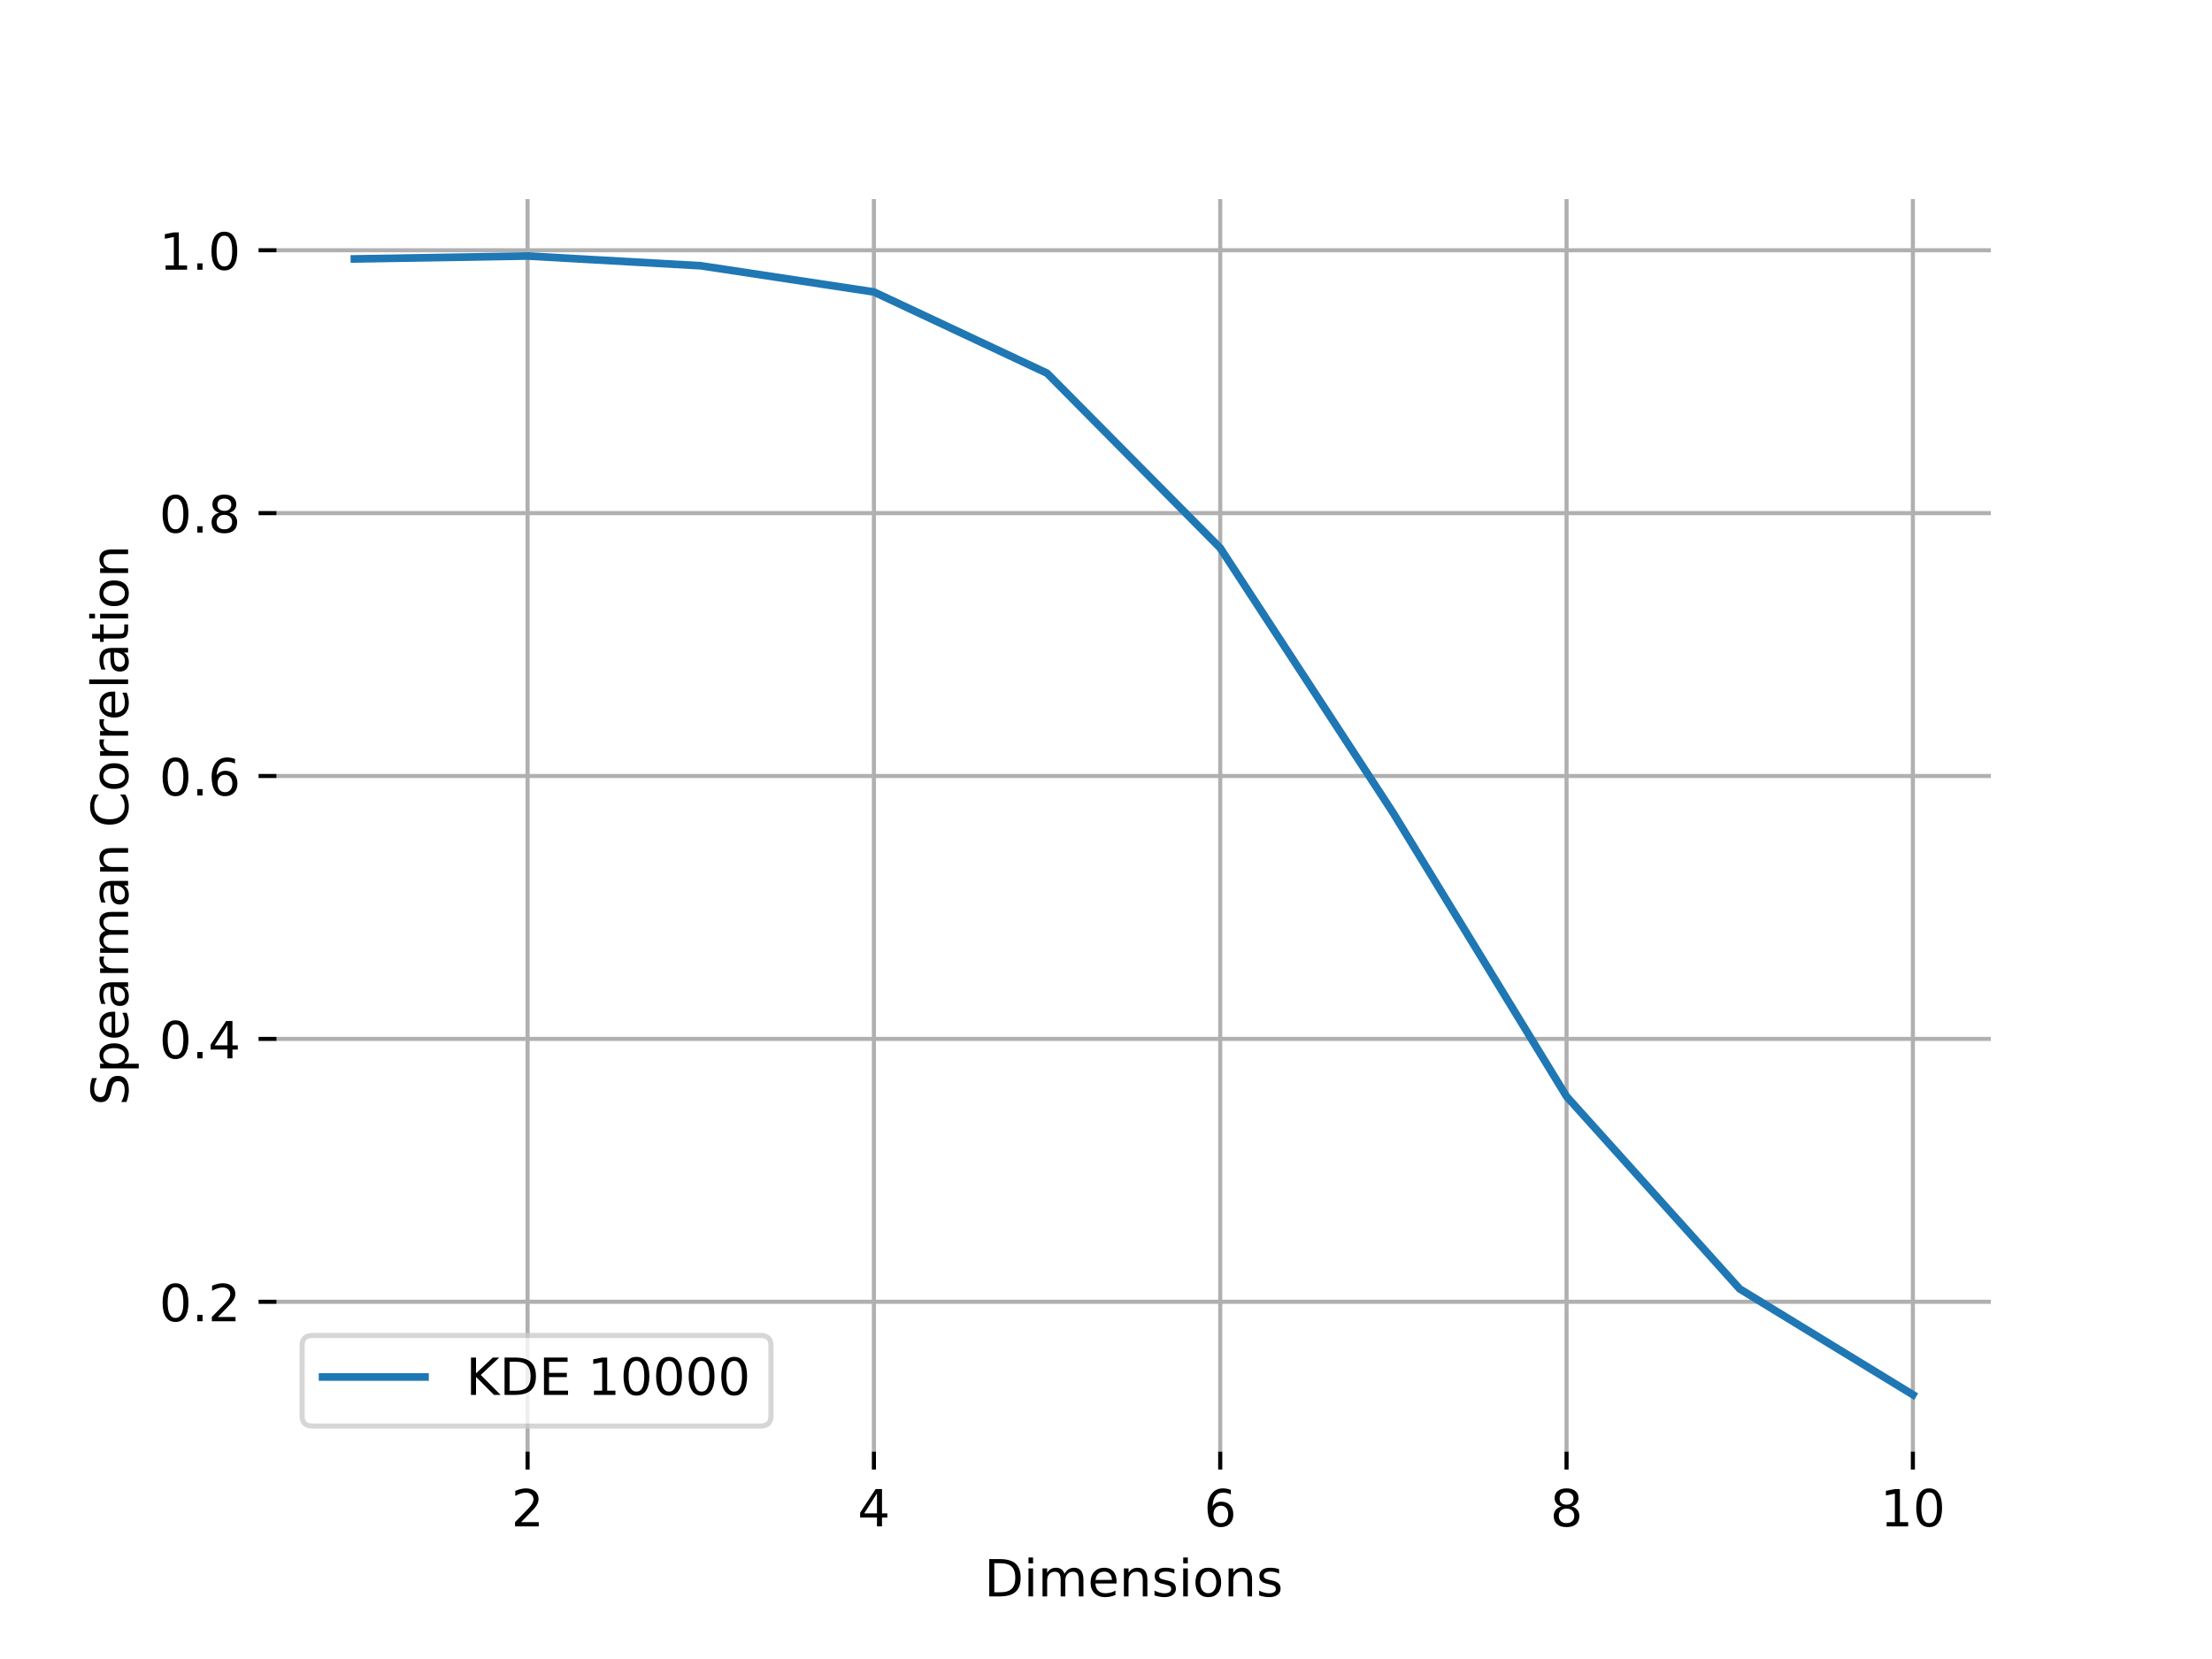
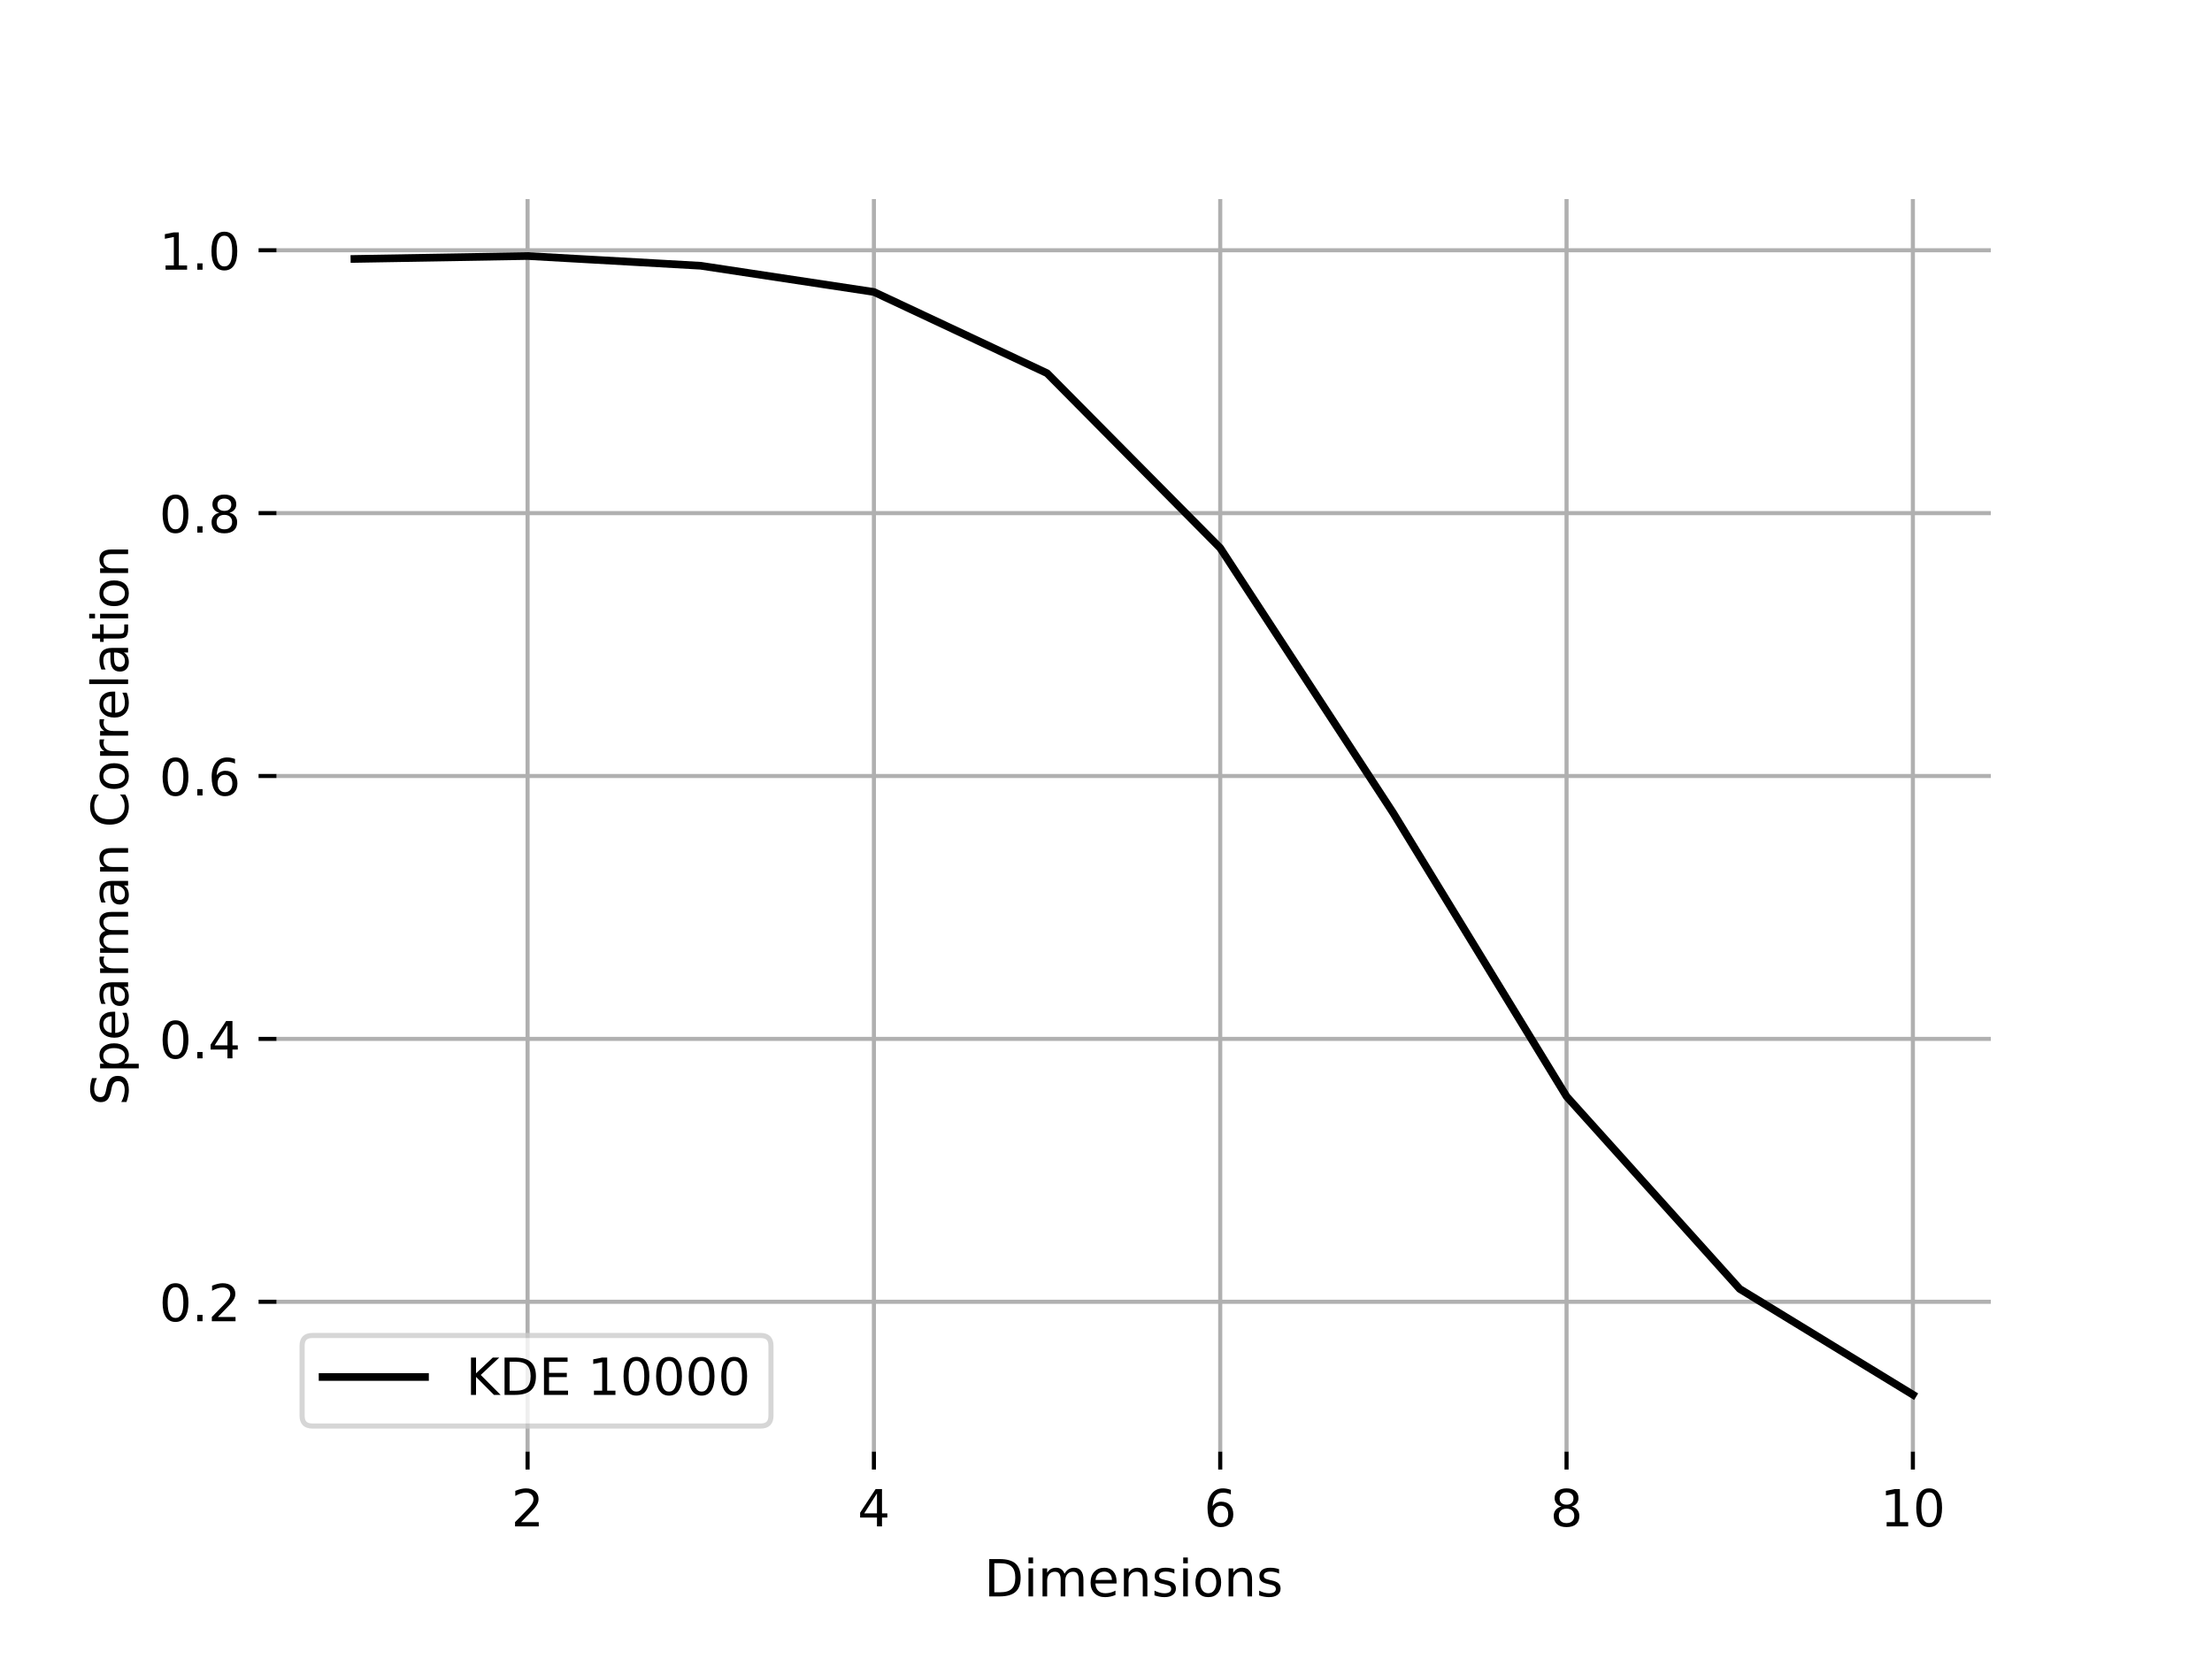
<svg xmlns="http://www.w3.org/2000/svg" xmlns:xlink="http://www.w3.org/1999/xlink" height="324pt" version="1.1" viewBox="0 0 432 324" width="432pt">
  <defs>
    <style type="text/css">
*{stroke-linecap:butt;stroke-linejoin:round;}
  </style>
  </defs>
  <g id="figure_1">
    <g id="patch_1">
      <path d="M 0 324  L 432 324  L 432 0  L 0 0  z " style="fill:#ffffff;" />
    </g>
    <g id="axes_1">
      <g id="matplotlib.axis_1">
        <g id="xtick_1">
          <g id="line2d_1">
-             <path clip-path="url(#pe624184699)" d="M 103.036 283.5  L 103.036 38.88  " style="fill:none;stroke:#b0b0b0;stroke-linecap:square;stroke-width:0.8;" />
+             <path clip-path="url(#pd513f4322f)" d="M 103.036 283.5  L 103.036 38.88  " style="fill:none;stroke:#b0b0b0;stroke-linecap:square;stroke-width:0.8;" />
          </g>
          <g id="line2d_2">
            <defs>
-               <path d="M 0 0  L 0 3.5  " id="m9b1f630b3a" style="stroke:#000000;stroke-width:0.8;" />
-             </defs>
-             <g>
-               <use style="stroke:#000000;stroke-width:0.8;" x="103.036" xlink:href="#m9b1f630b3a" y="283.5" />
+               <path d="M 0 0  L 0 3.5  " id="mafa93c321e" style="stroke:#000000;stroke-width:0.8;" />
+             </defs>
+             <g>
+               <use style="stroke:#000000;stroke-width:0.8;" x="103.036" xlink:href="#mafa93c321e" y="283.5" />
            </g>
          </g>
          <g id="text_1">
            <defs>
              <path d="M 19.188 8.297  L 53.609 8.297  L 53.609 0  L 7.328 0  L 7.328 8.297  Q 12.938 14.109 22.625 23.891  Q 32.328 33.688 34.812 36.531  Q 39.547 41.844 41.422 45.531  Q 43.312 49.219 43.312 52.781  Q 43.312 58.594 39.234 62.25  Q 35.156 65.922 28.609 65.922  Q 23.969 65.922 18.812 64.312  Q 13.672 62.703 7.812 59.422  L 7.812 69.391  Q 13.766 71.781 18.938 73  Q 24.125 74.219 28.422 74.219  Q 39.75 74.219 46.484 68.547  Q 53.219 62.891 53.219 53.422  Q 53.219 48.922 51.531 44.891  Q 49.859 40.875 45.406 35.406  Q 44.188 33.984 37.641 27.219  Q 31.109 20.453 19.188 8.297  z " id="DejaVuSans-50" />
            </defs>
            <g transform="translate(99.85511 298.0984)scale(0.1 -0.1)">
              <use xlink:href="#DejaVuSans-50" />
            </g>
          </g>
        </g>
        <g id="xtick_2">
          <g id="line2d_3">
-             <path clip-path="url(#pe624184699)" d="M 170.673 283.5  L 170.673 38.88  " style="fill:none;stroke:#b0b0b0;stroke-linecap:square;stroke-width:0.8;" />
+             <path clip-path="url(#pd513f4322f)" d="M 170.673 283.5  L 170.673 38.88  " style="fill:none;stroke:#b0b0b0;stroke-linecap:square;stroke-width:0.8;" />
          </g>
          <g id="line2d_4">
            <g>
-               <use style="stroke:#000000;stroke-width:0.8;" x="170.673" xlink:href="#m9b1f630b3a" y="283.5" />
+               <use style="stroke:#000000;stroke-width:0.8;" x="170.673" xlink:href="#mafa93c321e" y="283.5" />
            </g>
          </g>
          <g id="text_2">
            <defs>
              <path d="M 37.797 64.312  L 12.891 25.391  L 37.797 25.391  z M 35.203 72.906  L 47.609 72.906  L 47.609 25.391  L 58.016 25.391  L 58.016 17.188  L 47.609 17.188  L 47.609 0  L 37.797 0  L 37.797 17.188  L 4.891 17.188  L 4.891 26.703  z " id="DejaVuSans-52" />
            </defs>
            <g transform="translate(167.4915 298.0984)scale(0.1 -0.1)">
              <use xlink:href="#DejaVuSans-52" />
            </g>
          </g>
        </g>
        <g id="xtick_3">
          <g id="line2d_5">
-             <path clip-path="url(#pe624184699)" d="M 238.309 283.5  L 238.309 38.88  " style="fill:none;stroke:#b0b0b0;stroke-linecap:square;stroke-width:0.8;" />
+             <path clip-path="url(#pd513f4322f)" d="M 238.309 283.5  L 238.309 38.88  " style="fill:none;stroke:#b0b0b0;stroke-linecap:square;stroke-width:0.8;" />
          </g>
          <g id="line2d_6">
            <g>
-               <use style="stroke:#000000;stroke-width:0.8;" x="238.309" xlink:href="#m9b1f630b3a" y="283.5" />
+               <use style="stroke:#000000;stroke-width:0.8;" x="238.309" xlink:href="#mafa93c321e" y="283.5" />
            </g>
          </g>
          <g id="text_3">
            <defs>
              <path d="M 33.016 40.375  Q 26.375 40.375 22.484 35.828  Q 18.609 31.297 18.609 23.391  Q 18.609 15.531 22.484 10.953  Q 26.375 6.391 33.016 6.391  Q 39.656 6.391 43.531 10.953  Q 47.406 15.531 47.406 23.391  Q 47.406 31.297 43.531 35.828  Q 39.656 40.375 33.016 40.375  z M 52.594 71.297  L 52.594 62.312  Q 48.875 64.062 45.094 64.984  Q 41.312 65.922 37.594 65.922  Q 27.828 65.922 22.672 59.328  Q 17.531 52.734 16.797 39.406  Q 19.672 43.656 24.016 45.922  Q 28.375 48.188 33.594 48.188  Q 44.578 48.188 50.953 41.516  Q 57.328 34.859 57.328 23.391  Q 57.328 12.156 50.688 5.359  Q 44.047 -1.422 33.016 -1.422  Q 20.359 -1.422 13.672 8.266  Q 6.984 17.969 6.984 36.375  Q 6.984 53.656 15.188 63.938  Q 23.391 74.219 37.203 74.219  Q 40.922 74.219 44.703 73.484  Q 48.484 72.75 52.594 71.297  z " id="DejaVuSans-54" />
            </defs>
            <g transform="translate(235.1278 298.0984)scale(0.1 -0.1)">
              <use xlink:href="#DejaVuSans-54" />
            </g>
          </g>
        </g>
        <g id="xtick_4">
          <g id="line2d_7">
-             <path clip-path="url(#pe624184699)" d="M 305.945 283.5  L 305.945 38.88  " style="fill:none;stroke:#b0b0b0;stroke-linecap:square;stroke-width:0.8;" />
+             <path clip-path="url(#pd513f4322f)" d="M 305.945 283.5  L 305.945 38.88  " style="fill:none;stroke:#b0b0b0;stroke-linecap:square;stroke-width:0.8;" />
          </g>
          <g id="line2d_8">
            <g>
-               <use style="stroke:#000000;stroke-width:0.8;" x="305.945" xlink:href="#m9b1f630b3a" y="283.5" />
+               <use style="stroke:#000000;stroke-width:0.8;" x="305.945" xlink:href="#mafa93c321e" y="283.5" />
            </g>
          </g>
          <g id="text_4">
            <defs>
              <path d="M 31.781 34.625  Q 24.75 34.625 20.719 30.859  Q 16.703 27.094 16.703 20.516  Q 16.703 13.922 20.719 10.156  Q 24.75 6.391 31.781 6.391  Q 38.812 6.391 42.859 10.172  Q 46.922 13.969 46.922 20.516  Q 46.922 27.094 42.891 30.859  Q 38.875 34.625 31.781 34.625  z M 21.922 38.812  Q 15.578 40.375 12.031 44.719  Q 8.5 49.078 8.5 55.328  Q 8.5 64.062 14.719 69.141  Q 20.953 74.219 31.781 74.219  Q 42.672 74.219 48.875 69.141  Q 55.078 64.062 55.078 55.328  Q 55.078 49.078 51.531 44.719  Q 48 40.375 41.703 38.812  Q 48.828 37.156 52.797 32.312  Q 56.781 27.484 56.781 20.516  Q 56.781 9.906 50.312 4.234  Q 43.844 -1.422 31.781 -1.422  Q 19.734 -1.422 13.25 4.234  Q 6.781 9.906 6.781 20.516  Q 6.781 27.484 10.781 32.312  Q 14.797 37.156 21.922 38.812  z M 18.312 54.391  Q 18.312 48.734 21.844 45.562  Q 25.391 42.391 31.781 42.391  Q 38.141 42.391 41.719 45.562  Q 45.312 48.734 45.312 54.391  Q 45.312 60.062 41.719 63.234  Q 38.141 66.406 31.781 66.406  Q 25.391 66.406 21.844 63.234  Q 18.312 60.062 18.312 54.391  z " id="DejaVuSans-56" />
            </defs>
            <g transform="translate(302.7642 298.0984)scale(0.1 -0.1)">
              <use xlink:href="#DejaVuSans-56" />
            </g>
          </g>
        </g>
        <g id="xtick_5">
          <g id="line2d_9">
-             <path clip-path="url(#pe624184699)" d="M 373.582 283.5  L 373.582 38.88  " style="fill:none;stroke:#b0b0b0;stroke-linecap:square;stroke-width:0.8;" />
+             <path clip-path="url(#pd513f4322f)" d="M 373.582 283.5  L 373.582 38.88  " style="fill:none;stroke:#b0b0b0;stroke-linecap:square;stroke-width:0.8;" />
          </g>
          <g id="line2d_10">
            <g>
-               <use style="stroke:#000000;stroke-width:0.8;" x="373.582" xlink:href="#m9b1f630b3a" y="283.5" />
+               <use style="stroke:#000000;stroke-width:0.8;" x="373.582" xlink:href="#mafa93c321e" y="283.5" />
            </g>
          </g>
          <g id="text_5">
            <defs>
              <path d="M 12.406 8.297  L 28.516 8.297  L 28.516 63.922  L 10.984 60.406  L 10.984 69.391  L 28.422 72.906  L 38.281 72.906  L 38.281 8.297  L 54.391 8.297  L 54.391 0  L 12.406 0  z " id="DejaVuSans-49" />
              <path d="M 31.781 66.406  Q 24.172 66.406 20.328 58.906  Q 16.5 51.422 16.5 36.375  Q 16.5 21.391 20.328 13.891  Q 24.172 6.391 31.781 6.391  Q 39.453 6.391 43.281 13.891  Q 47.125 21.391 47.125 36.375  Q 47.125 51.422 43.281 58.906  Q 39.453 66.406 31.781 66.406  z M 31.781 74.219  Q 44.047 74.219 50.516 64.516  Q 56.984 54.828 56.984 36.375  Q 56.984 17.969 50.516 8.266  Q 44.047 -1.422 31.781 -1.422  Q 19.531 -1.422 13.062 8.266  Q 6.594 17.969 6.594 36.375  Q 6.594 54.828 13.062 64.516  Q 19.531 74.219 31.781 74.219  z " id="DejaVuSans-48" />
            </defs>
            <g transform="translate(367.2193 298.0984)scale(0.1 -0.1)">
              <use xlink:href="#DejaVuSans-49" />
              <use x="63.623" xlink:href="#DejaVuSans-48" />
            </g>
          </g>
        </g>
        <g id="text_6">
          <defs>
            <path d="M 19.672 64.797  L 19.672 8.109  L 31.594 8.109  Q 46.688 8.109 53.688 14.938  Q 60.688 21.781 60.688 36.531  Q 60.688 51.172 53.688 57.984  Q 46.688 64.797 31.594 64.797  z M 9.812 72.906  L 30.078 72.906  Q 51.266 72.906 61.172 64.094  Q 71.094 55.281 71.094 36.531  Q 71.094 17.672 61.125 8.828  Q 51.172 0 30.078 0  L 9.812 0  z " id="DejaVuSans-68" />
            <path d="M 9.422 54.688  L 18.406 54.688  L 18.406 0  L 9.422 0  z M 9.422 75.984  L 18.406 75.984  L 18.406 64.594  L 9.422 64.594  z " id="DejaVuSans-105" />
            <path d="M 52 44.188  Q 55.375 50.25 60.062 53.125  Q 64.75 56 71.094 56  Q 79.641 56 84.281 50.016  Q 88.922 44.047 88.922 33.016  L 88.922 0  L 79.891 0  L 79.891 32.719  Q 79.891 40.578 77.094 44.375  Q 74.312 48.188 68.609 48.188  Q 61.625 48.188 57.562 43.547  Q 53.516 38.922 53.516 30.906  L 53.516 0  L 44.484 0  L 44.484 32.719  Q 44.484 40.625 41.703 44.406  Q 38.922 48.188 33.109 48.188  Q 26.219 48.188 22.156 43.531  Q 18.109 38.875 18.109 30.906  L 18.109 0  L 9.078 0  L 9.078 54.688  L 18.109 54.688  L 18.109 46.188  Q 21.188 51.219 25.484 53.609  Q 29.781 56 35.688 56  Q 41.656 56 45.828 52.969  Q 50 49.953 52 44.188  z " id="DejaVuSans-109" />
            <path d="M 56.203 29.594  L 56.203 25.203  L 14.891 25.203  Q 15.484 15.922 20.484 11.062  Q 25.484 6.203 34.422 6.203  Q 39.594 6.203 44.453 7.469  Q 49.312 8.734 54.109 11.281  L 54.109 2.781  Q 49.266 0.734 44.188 -0.344  Q 39.109 -1.422 33.891 -1.422  Q 20.797 -1.422 13.156 6.188  Q 5.516 13.812 5.516 26.812  Q 5.516 40.234 12.766 48.109  Q 20.016 56 32.328 56  Q 43.359 56 49.781 48.891  Q 56.203 41.797 56.203 29.594  z M 47.219 32.234  Q 47.125 39.594 43.094 43.984  Q 39.062 48.391 32.422 48.391  Q 24.906 48.391 20.391 44.141  Q 15.875 39.891 15.188 32.172  z " id="DejaVuSans-101" />
            <path d="M 54.891 33.016  L 54.891 0  L 45.906 0  L 45.906 32.719  Q 45.906 40.484 42.875 44.328  Q 39.844 48.188 33.797 48.188  Q 26.516 48.188 22.312 43.547  Q 18.109 38.922 18.109 30.906  L 18.109 0  L 9.078 0  L 9.078 54.688  L 18.109 54.688  L 18.109 46.188  Q 21.344 51.125 25.703 53.562  Q 30.078 56 35.797 56  Q 45.219 56 50.047 50.172  Q 54.891 44.344 54.891 33.016  z " id="DejaVuSans-110" />
            <path d="M 44.281 53.078  L 44.281 44.578  Q 40.484 46.531 36.375 47.5  Q 32.281 48.484 27.875 48.484  Q 21.188 48.484 17.844 46.438  Q 14.5 44.391 14.5 40.281  Q 14.5 37.156 16.891 35.375  Q 19.281 33.594 26.516 31.984  L 29.594 31.297  Q 39.156 29.25 43.188 25.516  Q 47.219 21.781 47.219 15.094  Q 47.219 7.469 41.188 3.016  Q 35.156 -1.422 24.609 -1.422  Q 20.219 -1.422 15.453 -0.562  Q 10.688 0.297 5.422 2  L 5.422 11.281  Q 10.406 8.688 15.234 7.391  Q 20.062 6.109 24.812 6.109  Q 31.156 6.109 34.562 8.281  Q 37.984 10.453 37.984 14.406  Q 37.984 18.062 35.516 20.016  Q 33.062 21.969 24.703 23.781  L 21.578 24.516  Q 13.234 26.266 9.516 29.906  Q 5.812 33.547 5.812 39.891  Q 5.812 47.609 11.281 51.797  Q 16.75 56 26.812 56  Q 31.781 56 36.172 55.266  Q 40.578 54.547 44.281 53.078  z " id="DejaVuSans-115" />
            <path d="M 30.609 48.391  Q 23.391 48.391 19.188 42.75  Q 14.984 37.109 14.984 27.297  Q 14.984 17.484 19.156 11.844  Q 23.344 6.203 30.609 6.203  Q 37.797 6.203 41.984 11.859  Q 46.188 17.531 46.188 27.297  Q 46.188 37.016 41.984 42.703  Q 37.797 48.391 30.609 48.391  z M 30.609 56  Q 42.328 56 49.016 48.375  Q 55.719 40.766 55.719 27.297  Q 55.719 13.875 49.016 6.219  Q 42.328 -1.422 30.609 -1.422  Q 18.844 -1.422 12.172 6.219  Q 5.516 13.875 5.516 27.297  Q 5.516 40.766 12.172 48.375  Q 18.844 56 30.609 56  z " id="DejaVuSans-111" />
          </defs>
          <g transform="translate(192.2188 311.7766)scale(0.1 -0.1)">
            <use xlink:href="#DejaVuSans-68" />
            <use x="77.002" xlink:href="#DejaVuSans-105" />
            <use x="104.785" xlink:href="#DejaVuSans-109" />
            <use x="202.197" xlink:href="#DejaVuSans-101" />
            <use x="263.721" xlink:href="#DejaVuSans-110" />
            <use x="327.1" xlink:href="#DejaVuSans-115" />
            <use x="379.199" xlink:href="#DejaVuSans-105" />
            <use x="406.982" xlink:href="#DejaVuSans-111" />
            <use x="468.164" xlink:href="#DejaVuSans-110" />
            <use x="531.543" xlink:href="#DejaVuSans-115" />
          </g>
        </g>
      </g>
      <g id="matplotlib.axis_2">
        <g id="ytick_1">
          <g id="line2d_11">
-             <path clip-path="url(#pe624184699)" d="M 54 254.233  L 388.8 254.233  " style="fill:none;stroke:#b0b0b0;stroke-linecap:square;stroke-width:0.8;" />
+             <path clip-path="url(#pd513f4322f)" d="M 54 254.233  L 388.8 254.233  " style="fill:none;stroke:#b0b0b0;stroke-linecap:square;stroke-width:0.8;" />
          </g>
          <g id="line2d_12">
            <defs>
-               <path d="M 0 0  L -3.5 0  " id="mb3b1f0b6c6" style="stroke:#000000;stroke-width:0.8;" />
-             </defs>
-             <g>
-               <use style="stroke:#000000;stroke-width:0.8;" x="54" xlink:href="#mb3b1f0b6c6" y="254.233" />
+               <path d="M 0 0  L -3.5 0  " id="mad4b43971f" style="stroke:#000000;stroke-width:0.8;" />
+             </defs>
+             <g>
+               <use style="stroke:#000000;stroke-width:0.8;" x="54" xlink:href="#mad4b43971f" y="254.233" />
            </g>
          </g>
          <g id="text_7">
            <defs>
              <path d="M 10.688 12.406  L 21 12.406  L 21 0  L 10.688 0  z " id="DejaVuSans-46" />
            </defs>
            <g transform="translate(31.09688 258.0322)scale(0.1 -0.1)">
              <use xlink:href="#DejaVuSans-48" />
              <use x="63.623" xlink:href="#DejaVuSans-46" />
              <use x="95.41" xlink:href="#DejaVuSans-50" />
            </g>
          </g>
        </g>
        <g id="ytick_2">
          <g id="line2d_13">
-             <path clip-path="url(#pe624184699)" d="M 54 202.894  L 388.8 202.894  " style="fill:none;stroke:#b0b0b0;stroke-linecap:square;stroke-width:0.8;" />
+             <path clip-path="url(#pd513f4322f)" d="M 54 202.894  L 388.8 202.894  " style="fill:none;stroke:#b0b0b0;stroke-linecap:square;stroke-width:0.8;" />
          </g>
          <g id="line2d_14">
            <g>
-               <use style="stroke:#000000;stroke-width:0.8;" x="54" xlink:href="#mb3b1f0b6c6" y="202.894" />
+               <use style="stroke:#000000;stroke-width:0.8;" x="54" xlink:href="#mad4b43971f" y="202.894" />
            </g>
          </g>
          <g id="text_8">
            <g transform="translate(31.09688 206.6927)scale(0.1 -0.1)">
              <use xlink:href="#DejaVuSans-48" />
              <use x="63.623" xlink:href="#DejaVuSans-46" />
              <use x="95.41" xlink:href="#DejaVuSans-52" />
            </g>
          </g>
        </g>
        <g id="ytick_3">
          <g id="line2d_15">
-             <path clip-path="url(#pe624184699)" d="M 54 151.554  L 388.8 151.554  " style="fill:none;stroke:#b0b0b0;stroke-linecap:square;stroke-width:0.8;" />
+             <path clip-path="url(#pd513f4322f)" d="M 54 151.554  L 388.8 151.554  " style="fill:none;stroke:#b0b0b0;stroke-linecap:square;stroke-width:0.8;" />
          </g>
          <g id="line2d_16">
            <g>
-               <use style="stroke:#000000;stroke-width:0.8;" x="54" xlink:href="#mb3b1f0b6c6" y="151.554" />
+               <use style="stroke:#000000;stroke-width:0.8;" x="54" xlink:href="#mad4b43971f" y="151.554" />
            </g>
          </g>
          <g id="text_9">
            <g transform="translate(31.09688 155.3533)scale(0.1 -0.1)">
              <use xlink:href="#DejaVuSans-48" />
              <use x="63.623" xlink:href="#DejaVuSans-46" />
              <use x="95.41" xlink:href="#DejaVuSans-54" />
            </g>
          </g>
        </g>
        <g id="ytick_4">
          <g id="line2d_17">
-             <path clip-path="url(#pe624184699)" d="M 54 100.215  L 388.8 100.215  " style="fill:none;stroke:#b0b0b0;stroke-linecap:square;stroke-width:0.8;" />
+             <path clip-path="url(#pd513f4322f)" d="M 54 100.215  L 388.8 100.215  " style="fill:none;stroke:#b0b0b0;stroke-linecap:square;stroke-width:0.8;" />
          </g>
          <g id="line2d_18">
            <g>
-               <use style="stroke:#000000;stroke-width:0.8;" x="54" xlink:href="#mb3b1f0b6c6" y="100.215" />
+               <use style="stroke:#000000;stroke-width:0.8;" x="54" xlink:href="#mad4b43971f" y="100.215" />
            </g>
          </g>
          <g id="text_10">
            <g transform="translate(31.09688 104.0138)scale(0.1 -0.1)">
              <use xlink:href="#DejaVuSans-48" />
              <use x="63.623" xlink:href="#DejaVuSans-46" />
              <use x="95.41" xlink:href="#DejaVuSans-56" />
            </g>
          </g>
        </g>
        <g id="ytick_5">
          <g id="line2d_19">
-             <path clip-path="url(#pe624184699)" d="M 54 48.875  L 388.8 48.875  " style="fill:none;stroke:#b0b0b0;stroke-linecap:square;stroke-width:0.8;" />
+             <path clip-path="url(#pd513f4322f)" d="M 54 48.875  L 388.8 48.875  " style="fill:none;stroke:#b0b0b0;stroke-linecap:square;stroke-width:0.8;" />
          </g>
          <g id="line2d_20">
            <g>
-               <use style="stroke:#000000;stroke-width:0.8;" x="54" xlink:href="#mb3b1f0b6c6" y="48.875" />
+               <use style="stroke:#000000;stroke-width:0.8;" x="54" xlink:href="#mad4b43971f" y="48.875" />
            </g>
          </g>
          <g id="text_11">
            <g transform="translate(31.09688 52.6744)scale(0.1 -0.1)">
              <use xlink:href="#DejaVuSans-49" />
              <use x="63.623" xlink:href="#DejaVuSans-46" />
              <use x="95.41" xlink:href="#DejaVuSans-48" />
            </g>
          </g>
        </g>
        <g id="text_12">
          <defs>
            <path d="M 53.516 70.516  L 53.516 60.891  Q 47.906 63.578 42.922 64.891  Q 37.938 66.219 33.297 66.219  Q 25.25 66.219 20.875 63.094  Q 16.5 59.969 16.5 54.203  Q 16.5 49.359 19.406 46.891  Q 22.312 44.438 30.422 42.922  L 36.375 41.703  Q 47.406 39.594 52.656 34.297  Q 57.906 29 57.906 20.125  Q 57.906 9.516 50.797 4.047  Q 43.703 -1.422 29.984 -1.422  Q 24.812 -1.422 18.969 -0.25  Q 13.141 0.922 6.891 3.219  L 6.891 13.375  Q 12.891 10.016 18.656 8.297  Q 24.422 6.594 29.984 6.594  Q 38.422 6.594 43.016 9.906  Q 47.609 13.234 47.609 19.391  Q 47.609 24.75 44.312 27.781  Q 41.016 30.812 33.5 32.328  L 27.484 33.5  Q 16.453 35.688 11.516 40.375  Q 6.594 45.062 6.594 53.422  Q 6.594 63.094 13.406 68.656  Q 20.219 74.219 32.172 74.219  Q 37.312 74.219 42.625 73.281  Q 47.953 72.359 53.516 70.516  z " id="DejaVuSans-83" />
            <path d="M 18.109 8.203  L 18.109 -20.797  L 9.078 -20.797  L 9.078 54.688  L 18.109 54.688  L 18.109 46.391  Q 20.953 51.266 25.266 53.625  Q 29.594 56 35.594 56  Q 45.562 56 51.781 48.094  Q 58.016 40.188 58.016 27.297  Q 58.016 14.406 51.781 6.484  Q 45.562 -1.422 35.594 -1.422  Q 29.594 -1.422 25.266 0.953  Q 20.953 3.328 18.109 8.203  z M 48.688 27.297  Q 48.688 37.203 44.609 42.844  Q 40.531 48.484 33.406 48.484  Q 26.266 48.484 22.188 42.844  Q 18.109 37.203 18.109 27.297  Q 18.109 17.391 22.188 11.75  Q 26.266 6.109 33.406 6.109  Q 40.531 6.109 44.609 11.75  Q 48.688 17.391 48.688 27.297  z " id="DejaVuSans-112" />
            <path d="M 34.281 27.484  Q 23.391 27.484 19.188 25  Q 14.984 22.516 14.984 16.5  Q 14.984 11.719 18.141 8.906  Q 21.297 6.109 26.703 6.109  Q 34.188 6.109 38.703 11.406  Q 43.219 16.703 43.219 25.484  L 43.219 27.484  z M 52.203 31.203  L 52.203 0  L 43.219 0  L 43.219 8.297  Q 40.141 3.328 35.547 0.953  Q 30.953 -1.422 24.312 -1.422  Q 15.922 -1.422 10.953 3.297  Q 6 8.016 6 15.922  Q 6 25.141 12.172 29.828  Q 18.359 34.516 30.609 34.516  L 43.219 34.516  L 43.219 35.406  Q 43.219 41.609 39.141 45  Q 35.062 48.391 27.688 48.391  Q 23 48.391 18.547 47.266  Q 14.109 46.141 10.016 43.891  L 10.016 52.203  Q 14.938 54.109 19.578 55.047  Q 24.219 56 28.609 56  Q 40.484 56 46.344 49.844  Q 52.203 43.703 52.203 31.203  z " id="DejaVuSans-97" />
            <path d="M 41.109 46.297  Q 39.594 47.172 37.812 47.578  Q 36.031 48 33.891 48  Q 26.266 48 22.188 43.047  Q 18.109 38.094 18.109 28.812  L 18.109 0  L 9.078 0  L 9.078 54.688  L 18.109 54.688  L 18.109 46.188  Q 20.953 51.172 25.484 53.578  Q 30.031 56 36.531 56  Q 37.453 56 38.578 55.875  Q 39.703 55.766 41.062 55.516  z " id="DejaVuSans-114" />
            <path id="DejaVuSans-32" />
            <path d="M 64.406 67.281  L 64.406 56.891  Q 59.422 61.531 53.781 63.812  Q 48.141 66.109 41.797 66.109  Q 29.297 66.109 22.656 58.469  Q 16.016 50.828 16.016 36.375  Q 16.016 21.969 22.656 14.328  Q 29.297 6.688 41.797 6.688  Q 48.141 6.688 53.781 8.984  Q 59.422 11.281 64.406 15.922  L 64.406 5.609  Q 59.234 2.094 53.438 0.328  Q 47.656 -1.422 41.219 -1.422  Q 24.656 -1.422 15.125 8.703  Q 5.609 18.844 5.609 36.375  Q 5.609 53.953 15.125 64.078  Q 24.656 74.219 41.219 74.219  Q 47.75 74.219 53.531 72.484  Q 59.328 70.75 64.406 67.281  z " id="DejaVuSans-67" />
            <path d="M 9.422 75.984  L 18.406 75.984  L 18.406 0  L 9.422 0  z " id="DejaVuSans-108" />
            <path d="M 18.312 70.219  L 18.312 54.688  L 36.812 54.688  L 36.812 47.703  L 18.312 47.703  L 18.312 18.016  Q 18.312 11.328 20.141 9.422  Q 21.969 7.516 27.594 7.516  L 36.812 7.516  L 36.812 0  L 27.594 0  Q 17.188 0 13.234 3.875  Q 9.281 7.766 9.281 18.016  L 9.281 47.703  L 2.688 47.703  L 2.688 54.688  L 9.281 54.688  L 9.281 70.219  z " id="DejaVuSans-116" />
          </defs>
          <g transform="translate(25.01719 215.908)rotate(-90)scale(0.1 -0.1)">
            <use xlink:href="#DejaVuSans-83" />
            <use x="63.477" xlink:href="#DejaVuSans-112" />
            <use x="126.953" xlink:href="#DejaVuSans-101" />
            <use x="188.477" xlink:href="#DejaVuSans-97" />
            <use x="249.756" xlink:href="#DejaVuSans-114" />
            <use x="289.119" xlink:href="#DejaVuSans-109" />
            <use x="386.531" xlink:href="#DejaVuSans-97" />
            <use x="447.811" xlink:href="#DejaVuSans-110" />
            <use x="511.189" xlink:href="#DejaVuSans-32" />
            <use x="542.977" xlink:href="#DejaVuSans-67" />
            <use x="612.801" xlink:href="#DejaVuSans-111" />
            <use x="673.982" xlink:href="#DejaVuSans-114" />
            <use x="713.346" xlink:href="#DejaVuSans-114" />
            <use x="752.209" xlink:href="#DejaVuSans-101" />
            <use x="813.732" xlink:href="#DejaVuSans-108" />
            <use x="841.516" xlink:href="#DejaVuSans-97" />
            <use x="902.795" xlink:href="#DejaVuSans-116" />
            <use x="942.004" xlink:href="#DejaVuSans-105" />
            <use x="969.787" xlink:href="#DejaVuSans-111" />
            <use x="1030.969" xlink:href="#DejaVuSans-110" />
          </g>
        </g>
      </g>
      <g id="line2d_21">
-         <path clip-path="url(#pe624184699)" d="M 69.218 50.568  L 103.036 49.999  L 136.855 51.903  L 170.673 57.02  L 204.491 72.887  L 238.309 107.025  L 272.127 158.827  L 305.945 214.132  L 339.764 251.724  L 373.582 272.381  " style="fill:none;stroke:#1f77b4;stroke-linecap:square;stroke-width:1.5;" />
+         <path clip-path="url(#pd513f4322f)" d="M 69.218 50.568  L 103.036 49.999  L 136.855 51.903  L 170.673 57.02  L 204.491 72.887  L 238.309 107.025  L 272.127 158.827  L 305.945 214.132  L 339.764 251.724  L 373.582 272.381  " style="fill:none;stroke:#000000;stroke-linecap:square;stroke-width:1.5;" />
      </g>
      <g id="legend_1">
        <g id="patch_2">
          <path d="M 61 278.5  L 148.567 278.5  Q 150.567 278.5 150.567 276.5  L 150.567 262.822  Q 150.567 260.822 148.567 260.822  L 61 260.822  Q 59 260.822 59 262.822  L 59 276.5  Q 59 278.5 61 278.5  z " style="fill:#ffffff;opacity:0.8;stroke:#cccccc;stroke-linejoin:miter;" />
        </g>
        <g id="line2d_22">
-           <path d="M 63 268.92  L 83 268.92  " style="fill:none;stroke:#1f77b4;stroke-linecap:square;stroke-width:1.5;" />
+           <path d="M 63 268.92  L 83 268.92  " style="fill:none;stroke:#000000;stroke-linecap:square;stroke-width:1.5;" />
        </g>
        <g id="line2d_23" />
        <g id="text_13">
          <defs>
            <path d="M 9.812 72.906  L 19.672 72.906  L 19.672 42.094  L 52.391 72.906  L 65.094 72.906  L 28.906 38.922  L 67.672 0  L 54.688 0  L 19.672 35.109  L 19.672 0  L 9.812 0  z " id="DejaVuSans-75" />
            <path d="M 9.812 72.906  L 55.906 72.906  L 55.906 64.594  L 19.672 64.594  L 19.672 43.016  L 54.391 43.016  L 54.391 34.719  L 19.672 34.719  L 19.672 8.297  L 56.781 8.297  L 56.781 0  L 9.812 0  z " id="DejaVuSans-69" />
          </defs>
          <g transform="translate(91 272.4203)scale(0.1 -0.1)">
            <use xlink:href="#DejaVuSans-75" />
            <use x="65.576" xlink:href="#DejaVuSans-68" />
            <use x="142.578" xlink:href="#DejaVuSans-69" />
            <use x="205.762" xlink:href="#DejaVuSans-32" />
            <use x="237.549" xlink:href="#DejaVuSans-49" />
            <use x="301.172" xlink:href="#DejaVuSans-48" />
            <use x="364.795" xlink:href="#DejaVuSans-48" />
            <use x="428.418" xlink:href="#DejaVuSans-48" />
            <use x="492.041" xlink:href="#DejaVuSans-48" />
          </g>
        </g>
      </g>
    </g>
  </g>
  <defs>
-     <clipPath id="pe624184699">
+     <clipPath id="pd513f4322f">
      <rect height="244.62" width="334.8" x="54" y="38.88" />
    </clipPath>
  </defs>
</svg>
